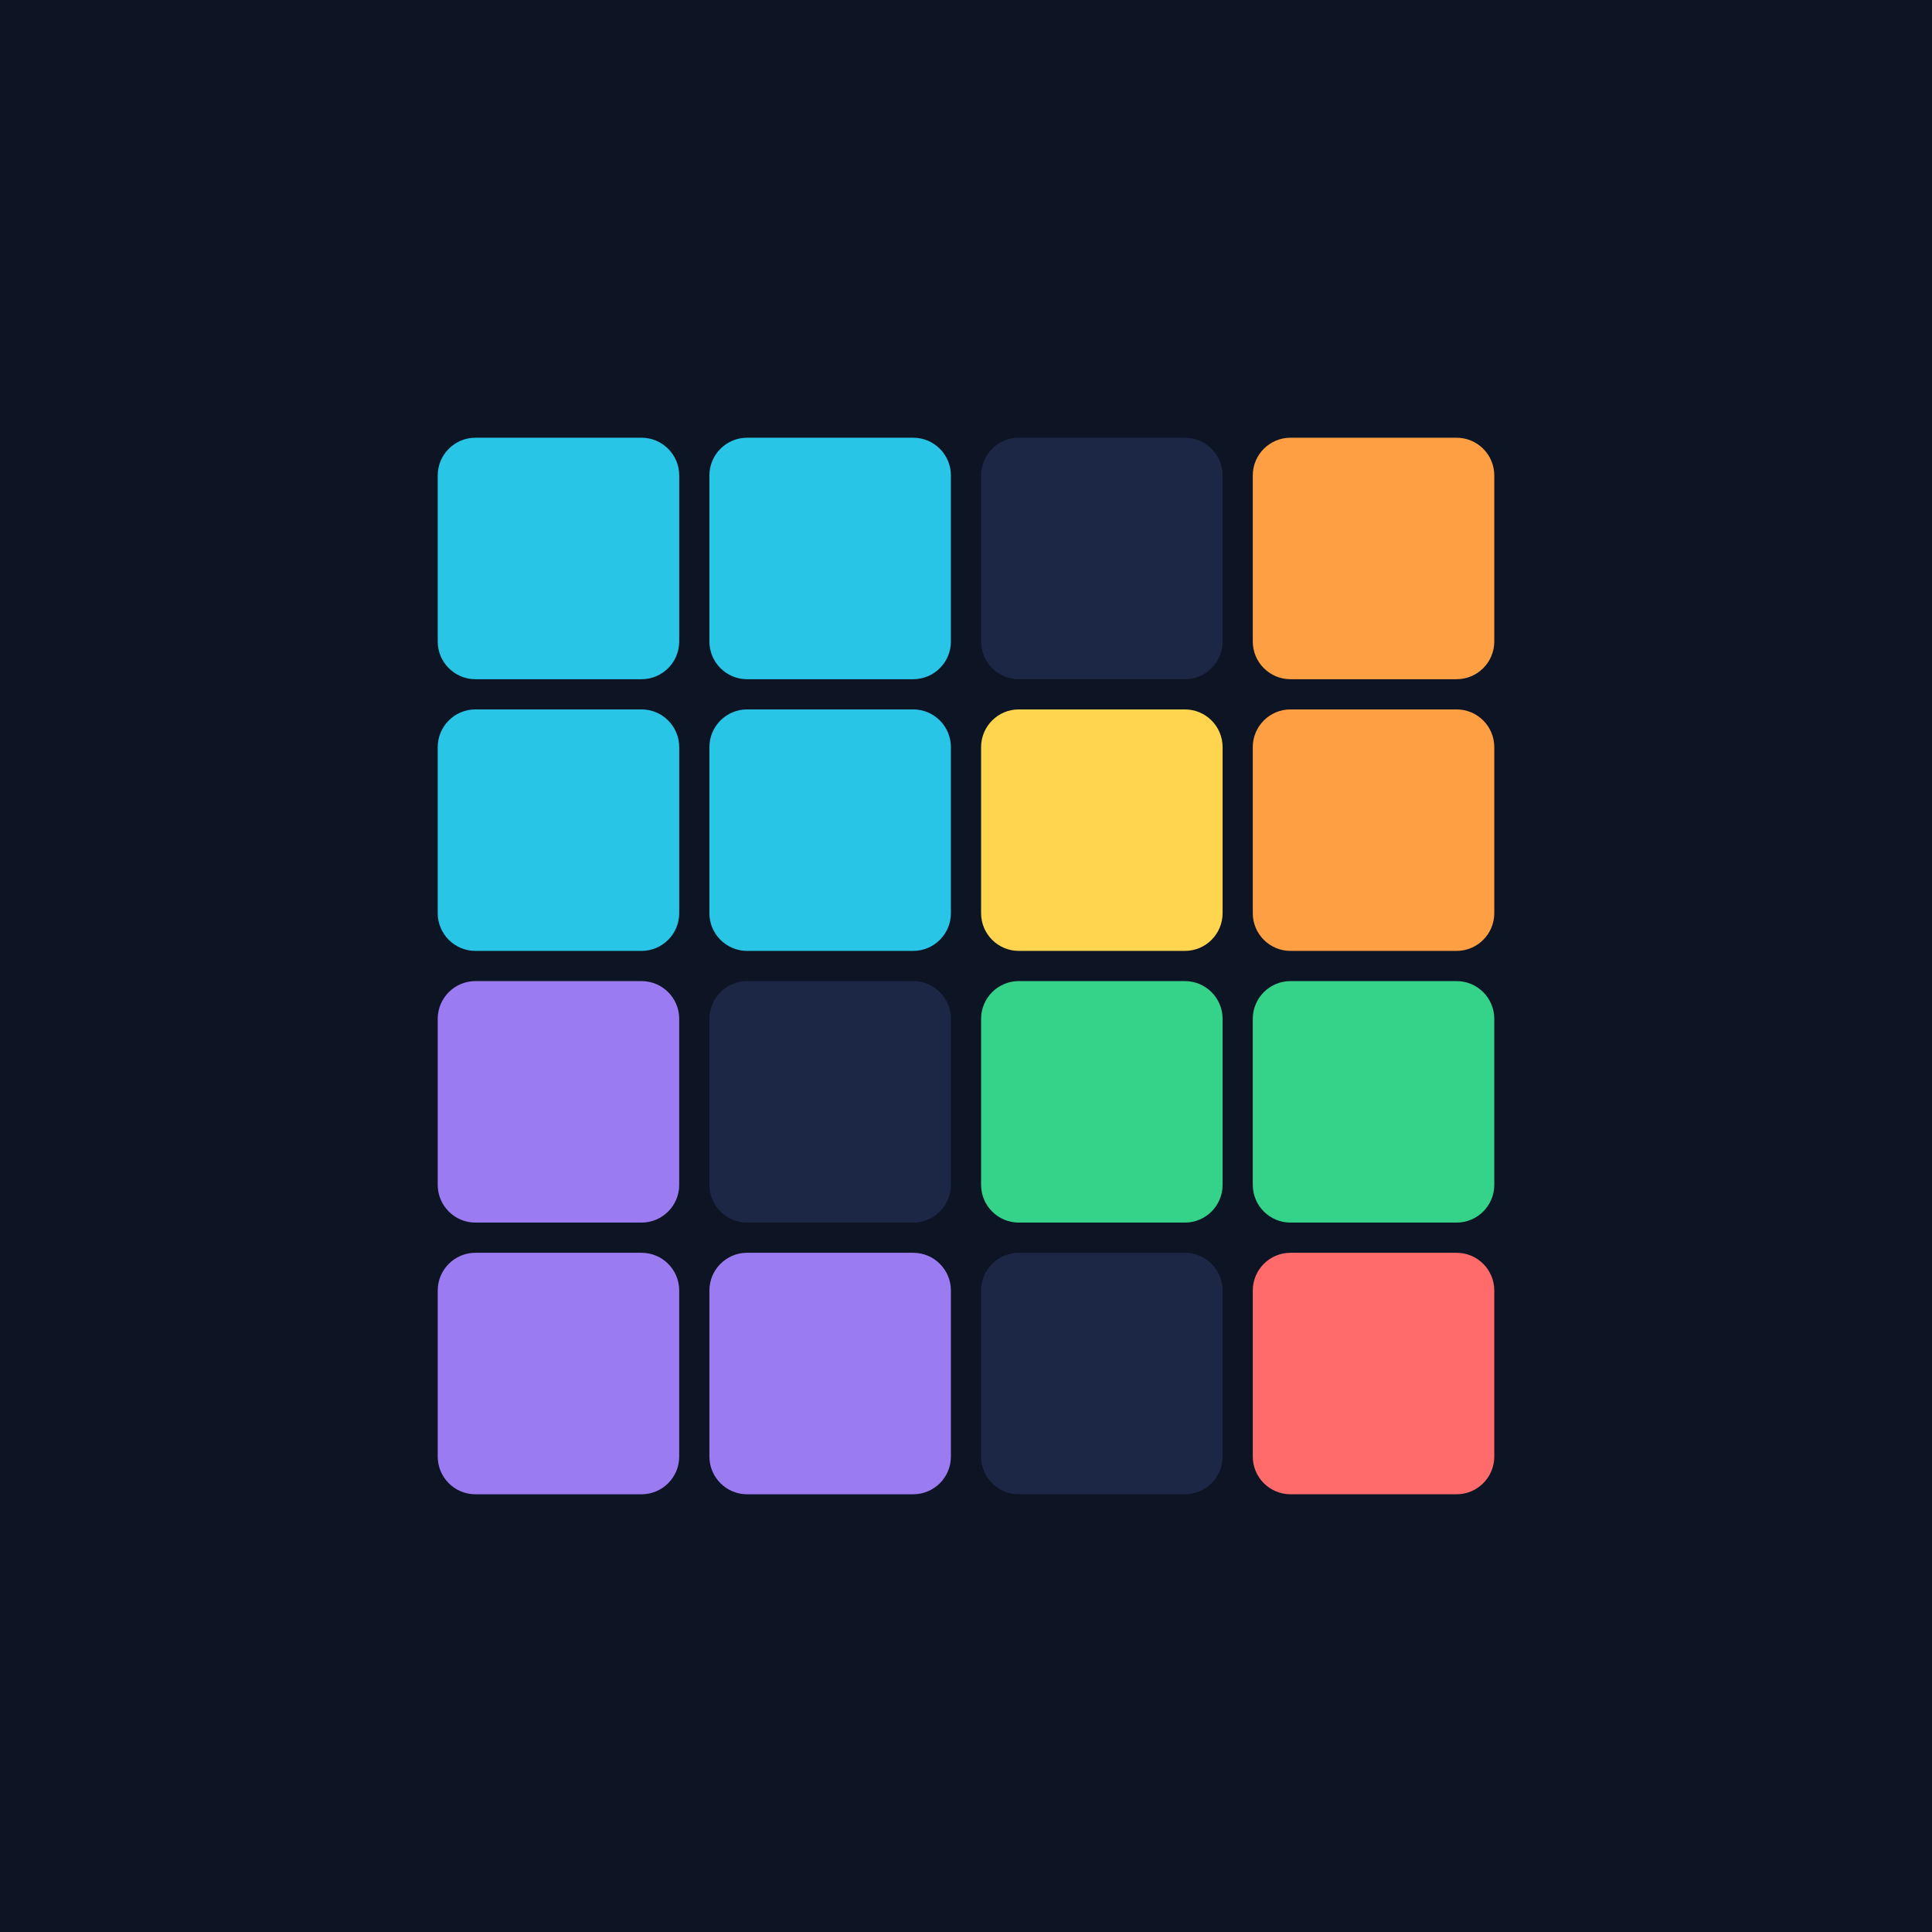
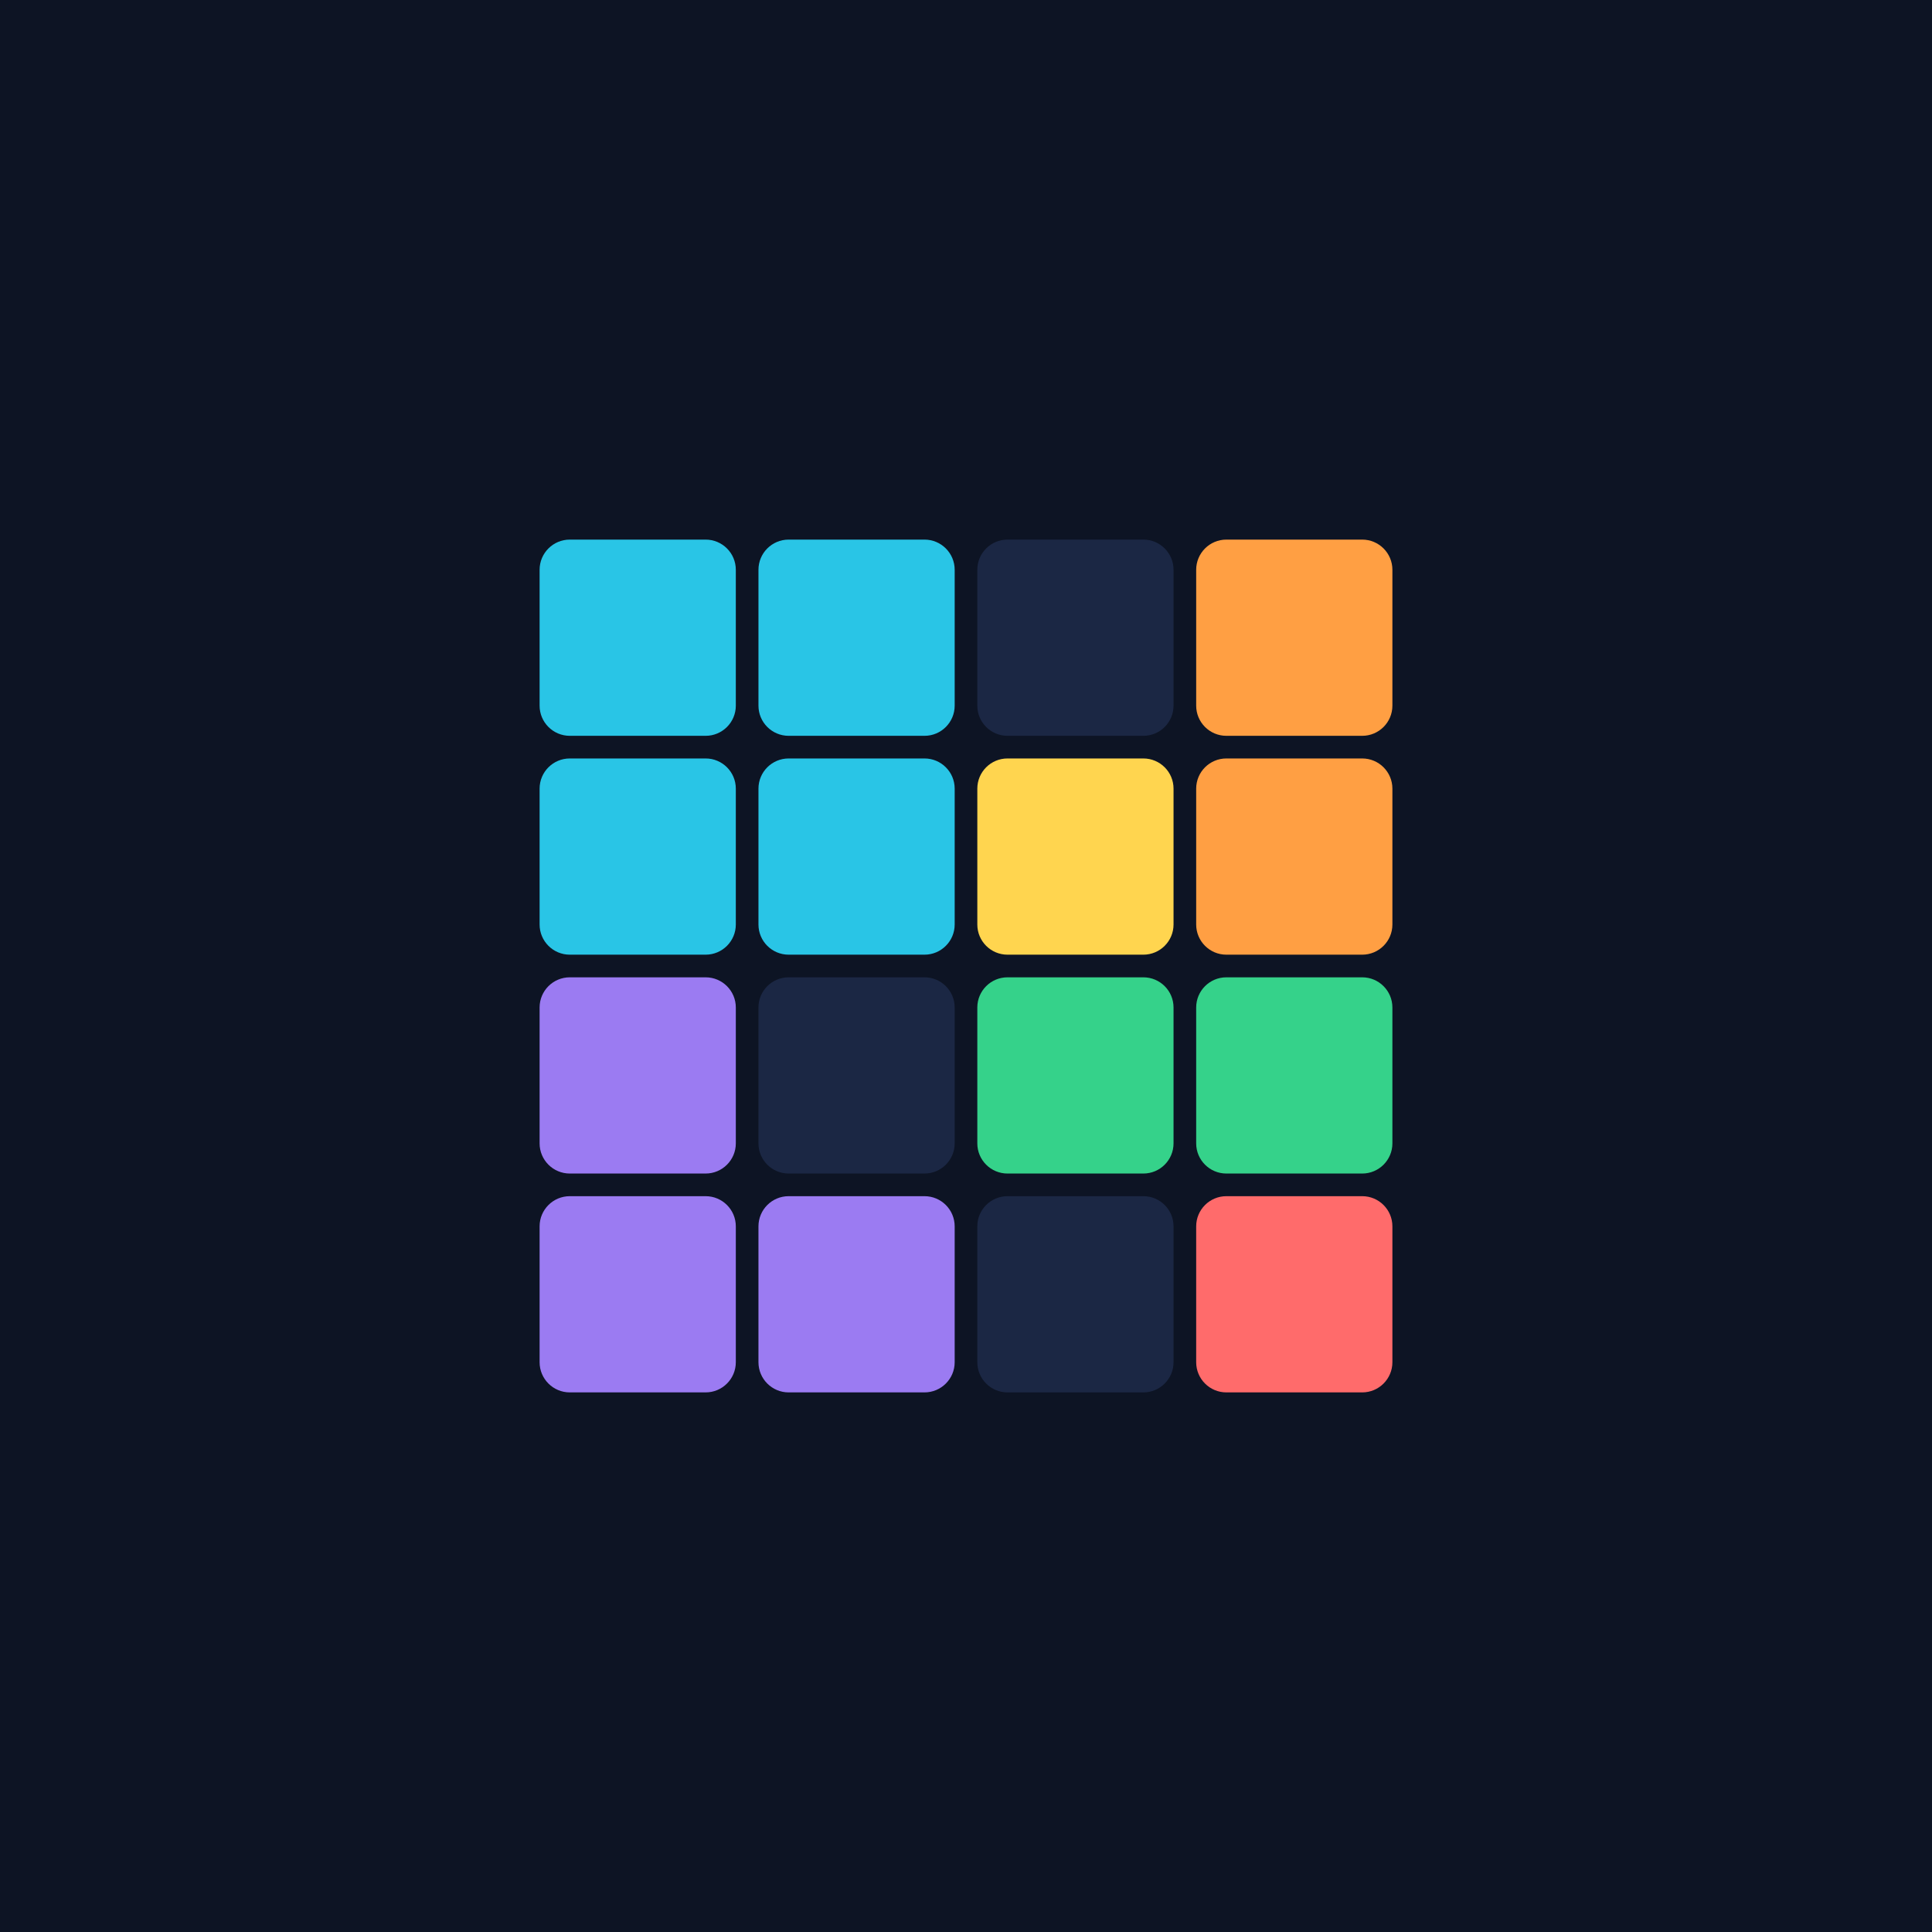
- <svg xmlns="http://www.w3.org/2000/svg" viewBox="0 0 512 512" width="512" height="512">
+ <svg xmlns="http://www.w3.org/2000/svg" viewBox="0 0 512 512">
  <rect width="512" height="512" fill="#0d1424" />
  <g fill="#1b2744">
-     <rect x="260" y="116" width="64" height="64" rx="10" />
-     <rect x="188" y="260" width="64" height="64" rx="10" />
-     <rect x="260" y="332" width="64" height="64" rx="10" />
+     <rect x="259" y="143" width="52" height="52" rx="8" />
+     <rect x="201" y="259" width="52" height="52" rx="8" />
+     <rect x="259" y="317" width="52" height="52" rx="8" />
  </g>
  <g fill="#29c5e6">
-     <rect x="116" y="116" width="64" height="64" rx="10" />
-     <rect x="188" y="116" width="64" height="64" rx="10" />
-     <rect x="116" y="188" width="64" height="64" rx="10" />
-     <rect x="188" y="188" width="64" height="64" rx="10" />
+     <rect x="143" y="143" width="52" height="52" rx="8" />
+     <rect x="201" y="143" width="52" height="52" rx="8" />
+     <rect x="143" y="201" width="52" height="52" rx="8" />
+     <rect x="201" y="201" width="52" height="52" rx="8" />
  </g>
  <g fill="#ff9f43">
-     <rect x="332" y="116" width="64" height="64" rx="10" />
-     <rect x="332" y="188" width="64" height="64" rx="10" />
+     <rect x="317" y="143" width="52" height="52" rx="8" />
+     <rect x="317" y="201" width="52" height="52" rx="8" />
  </g>
-   <rect x="260" y="188" width="64" height="64" rx="10" fill="#ffd54f" />
+   <rect x="259" y="201" width="52" height="52" rx="8" fill="#ffd54f" />
  <g fill="#9b7bf2">
-     <rect x="116" y="260" width="64" height="64" rx="10" />
-     <rect x="116" y="332" width="64" height="64" rx="10" />
-     <rect x="188" y="332" width="64" height="64" rx="10" />
+     <rect x="143" y="259" width="52" height="52" rx="8" />
+     <rect x="143" y="317" width="52" height="52" rx="8" />
+     <rect x="201" y="317" width="52" height="52" rx="8" />
  </g>
  <g fill="#35d28a">
-     <rect x="260" y="260" width="64" height="64" rx="10" />
-     <rect x="332" y="260" width="64" height="64" rx="10" />
+     <rect x="259" y="259" width="52" height="52" rx="8" />
+     <rect x="317" y="259" width="52" height="52" rx="8" />
  </g>
-   <rect x="332" y="332" width="64" height="64" rx="10" fill="#ff6b6b" />
+   <rect x="317" y="317" width="52" height="52" rx="8" fill="#ff6b6b" />
</svg>
